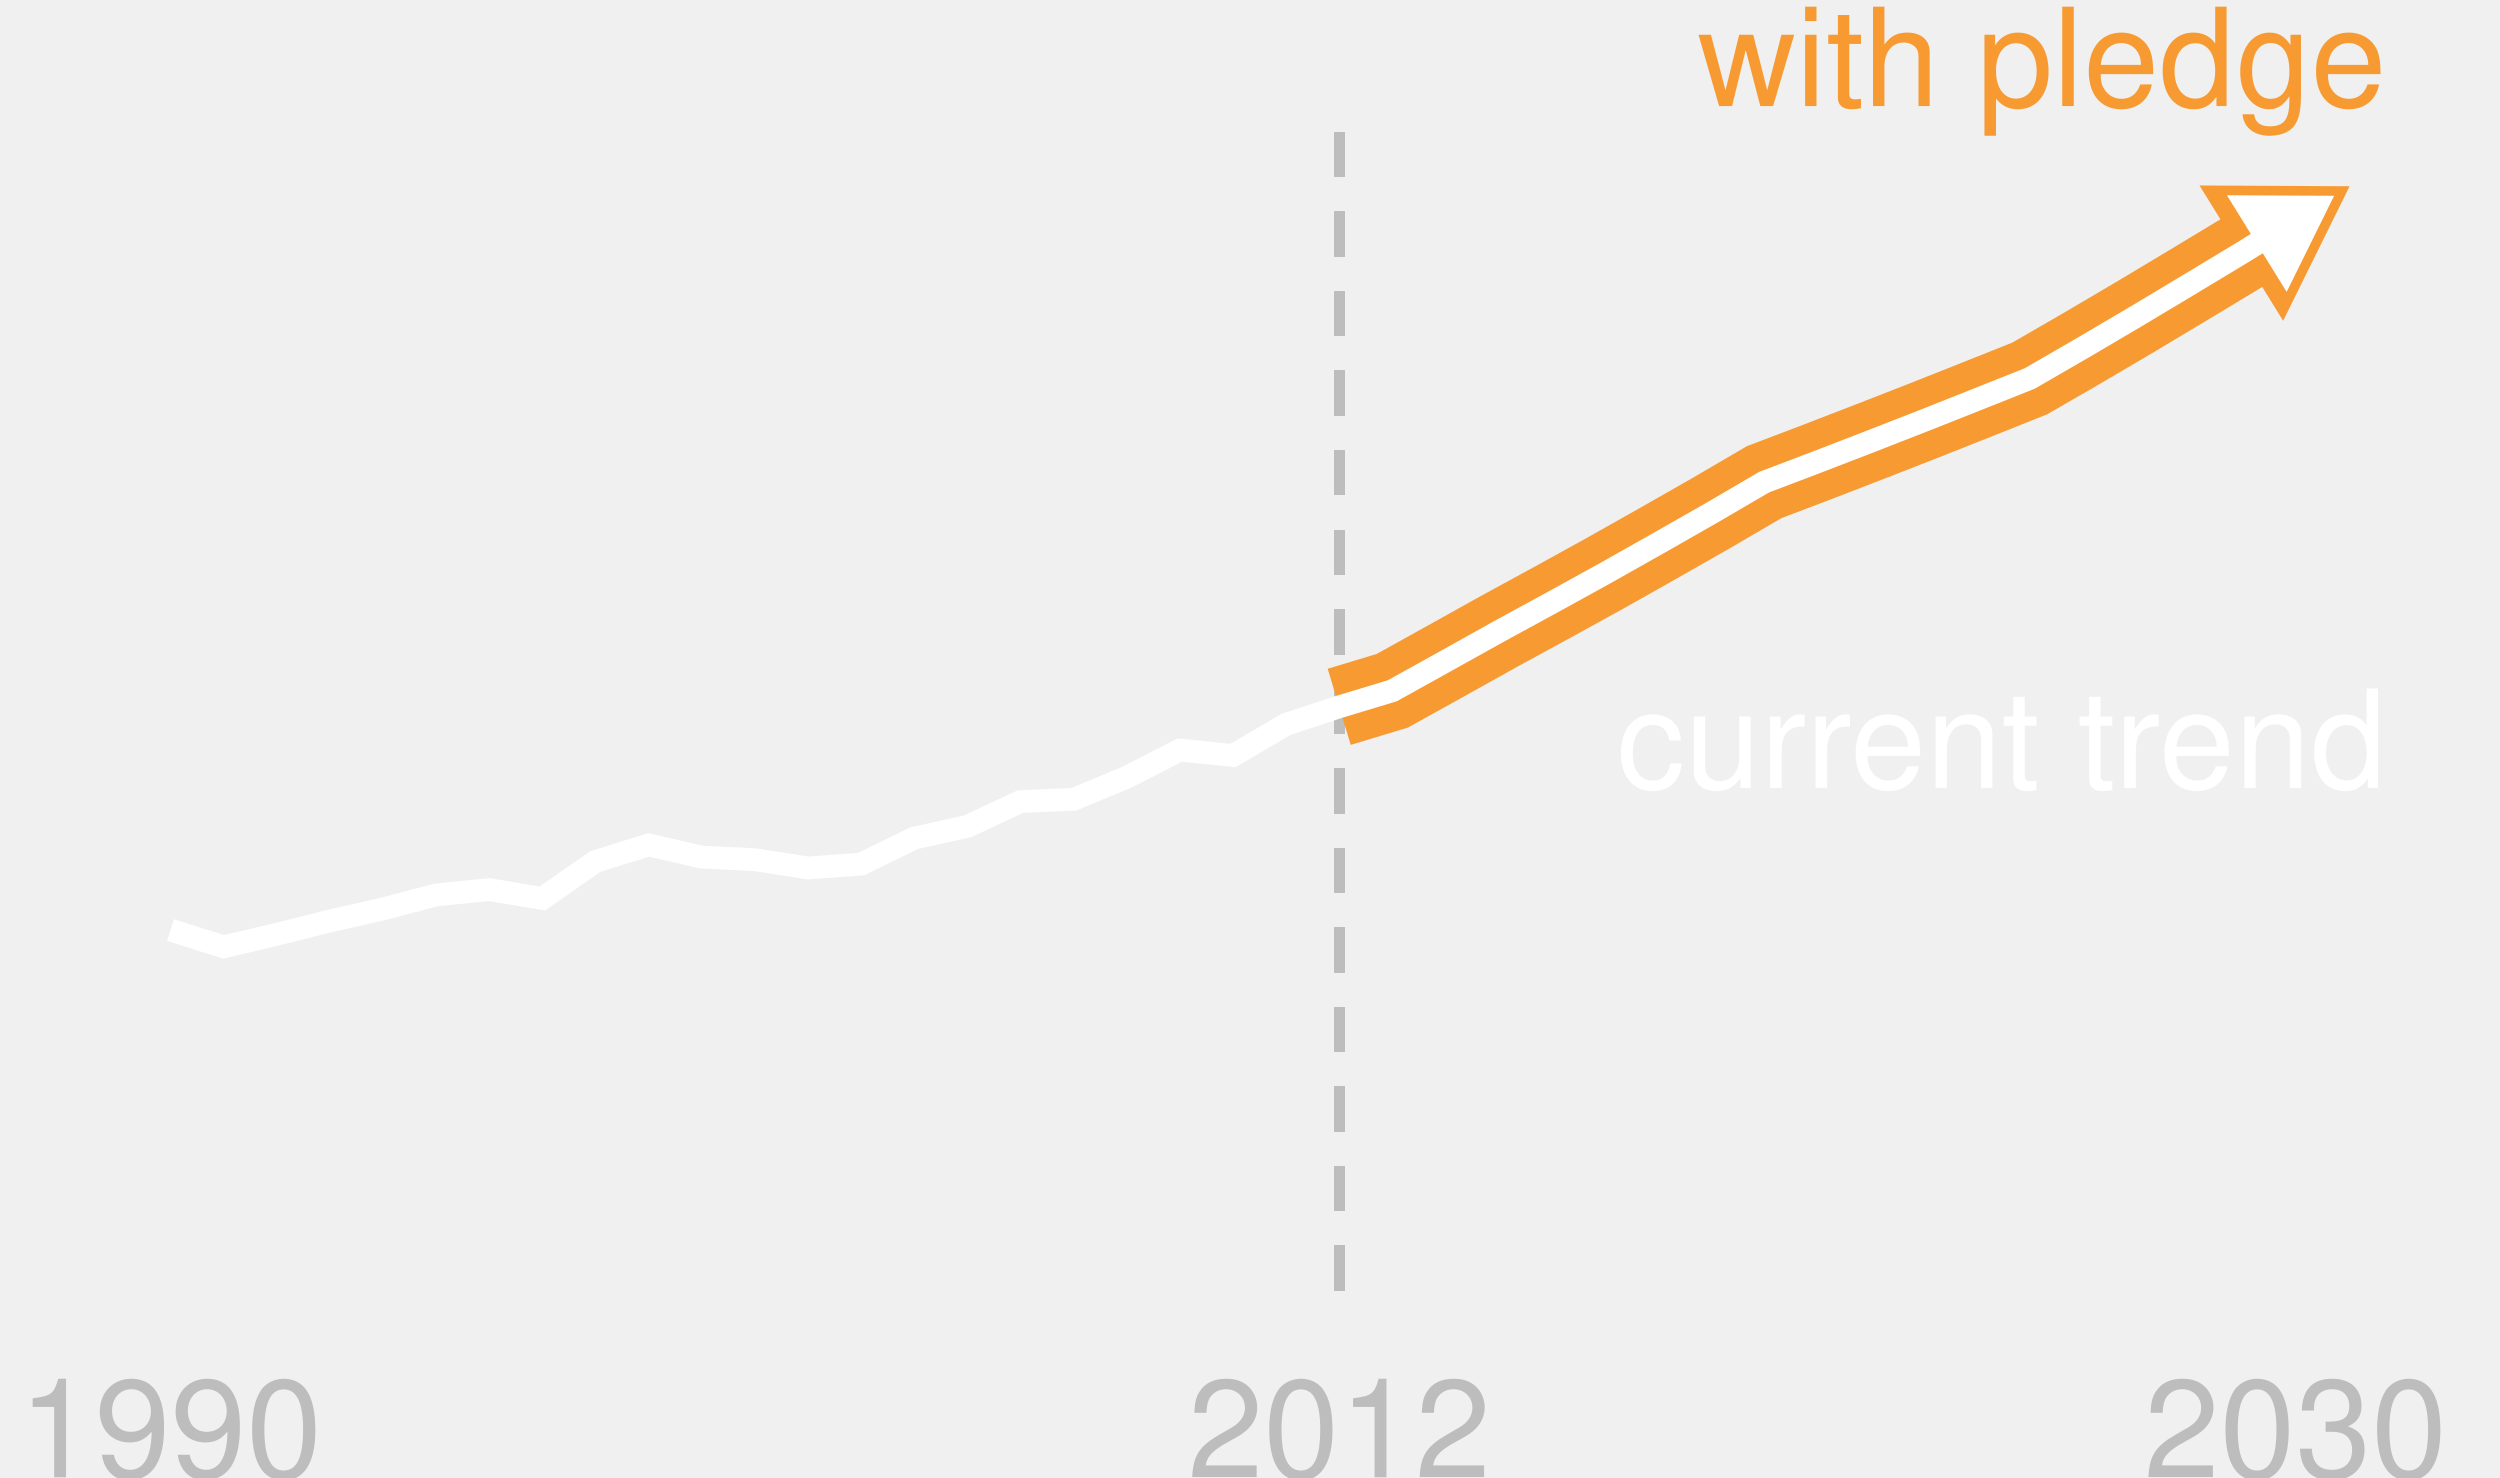
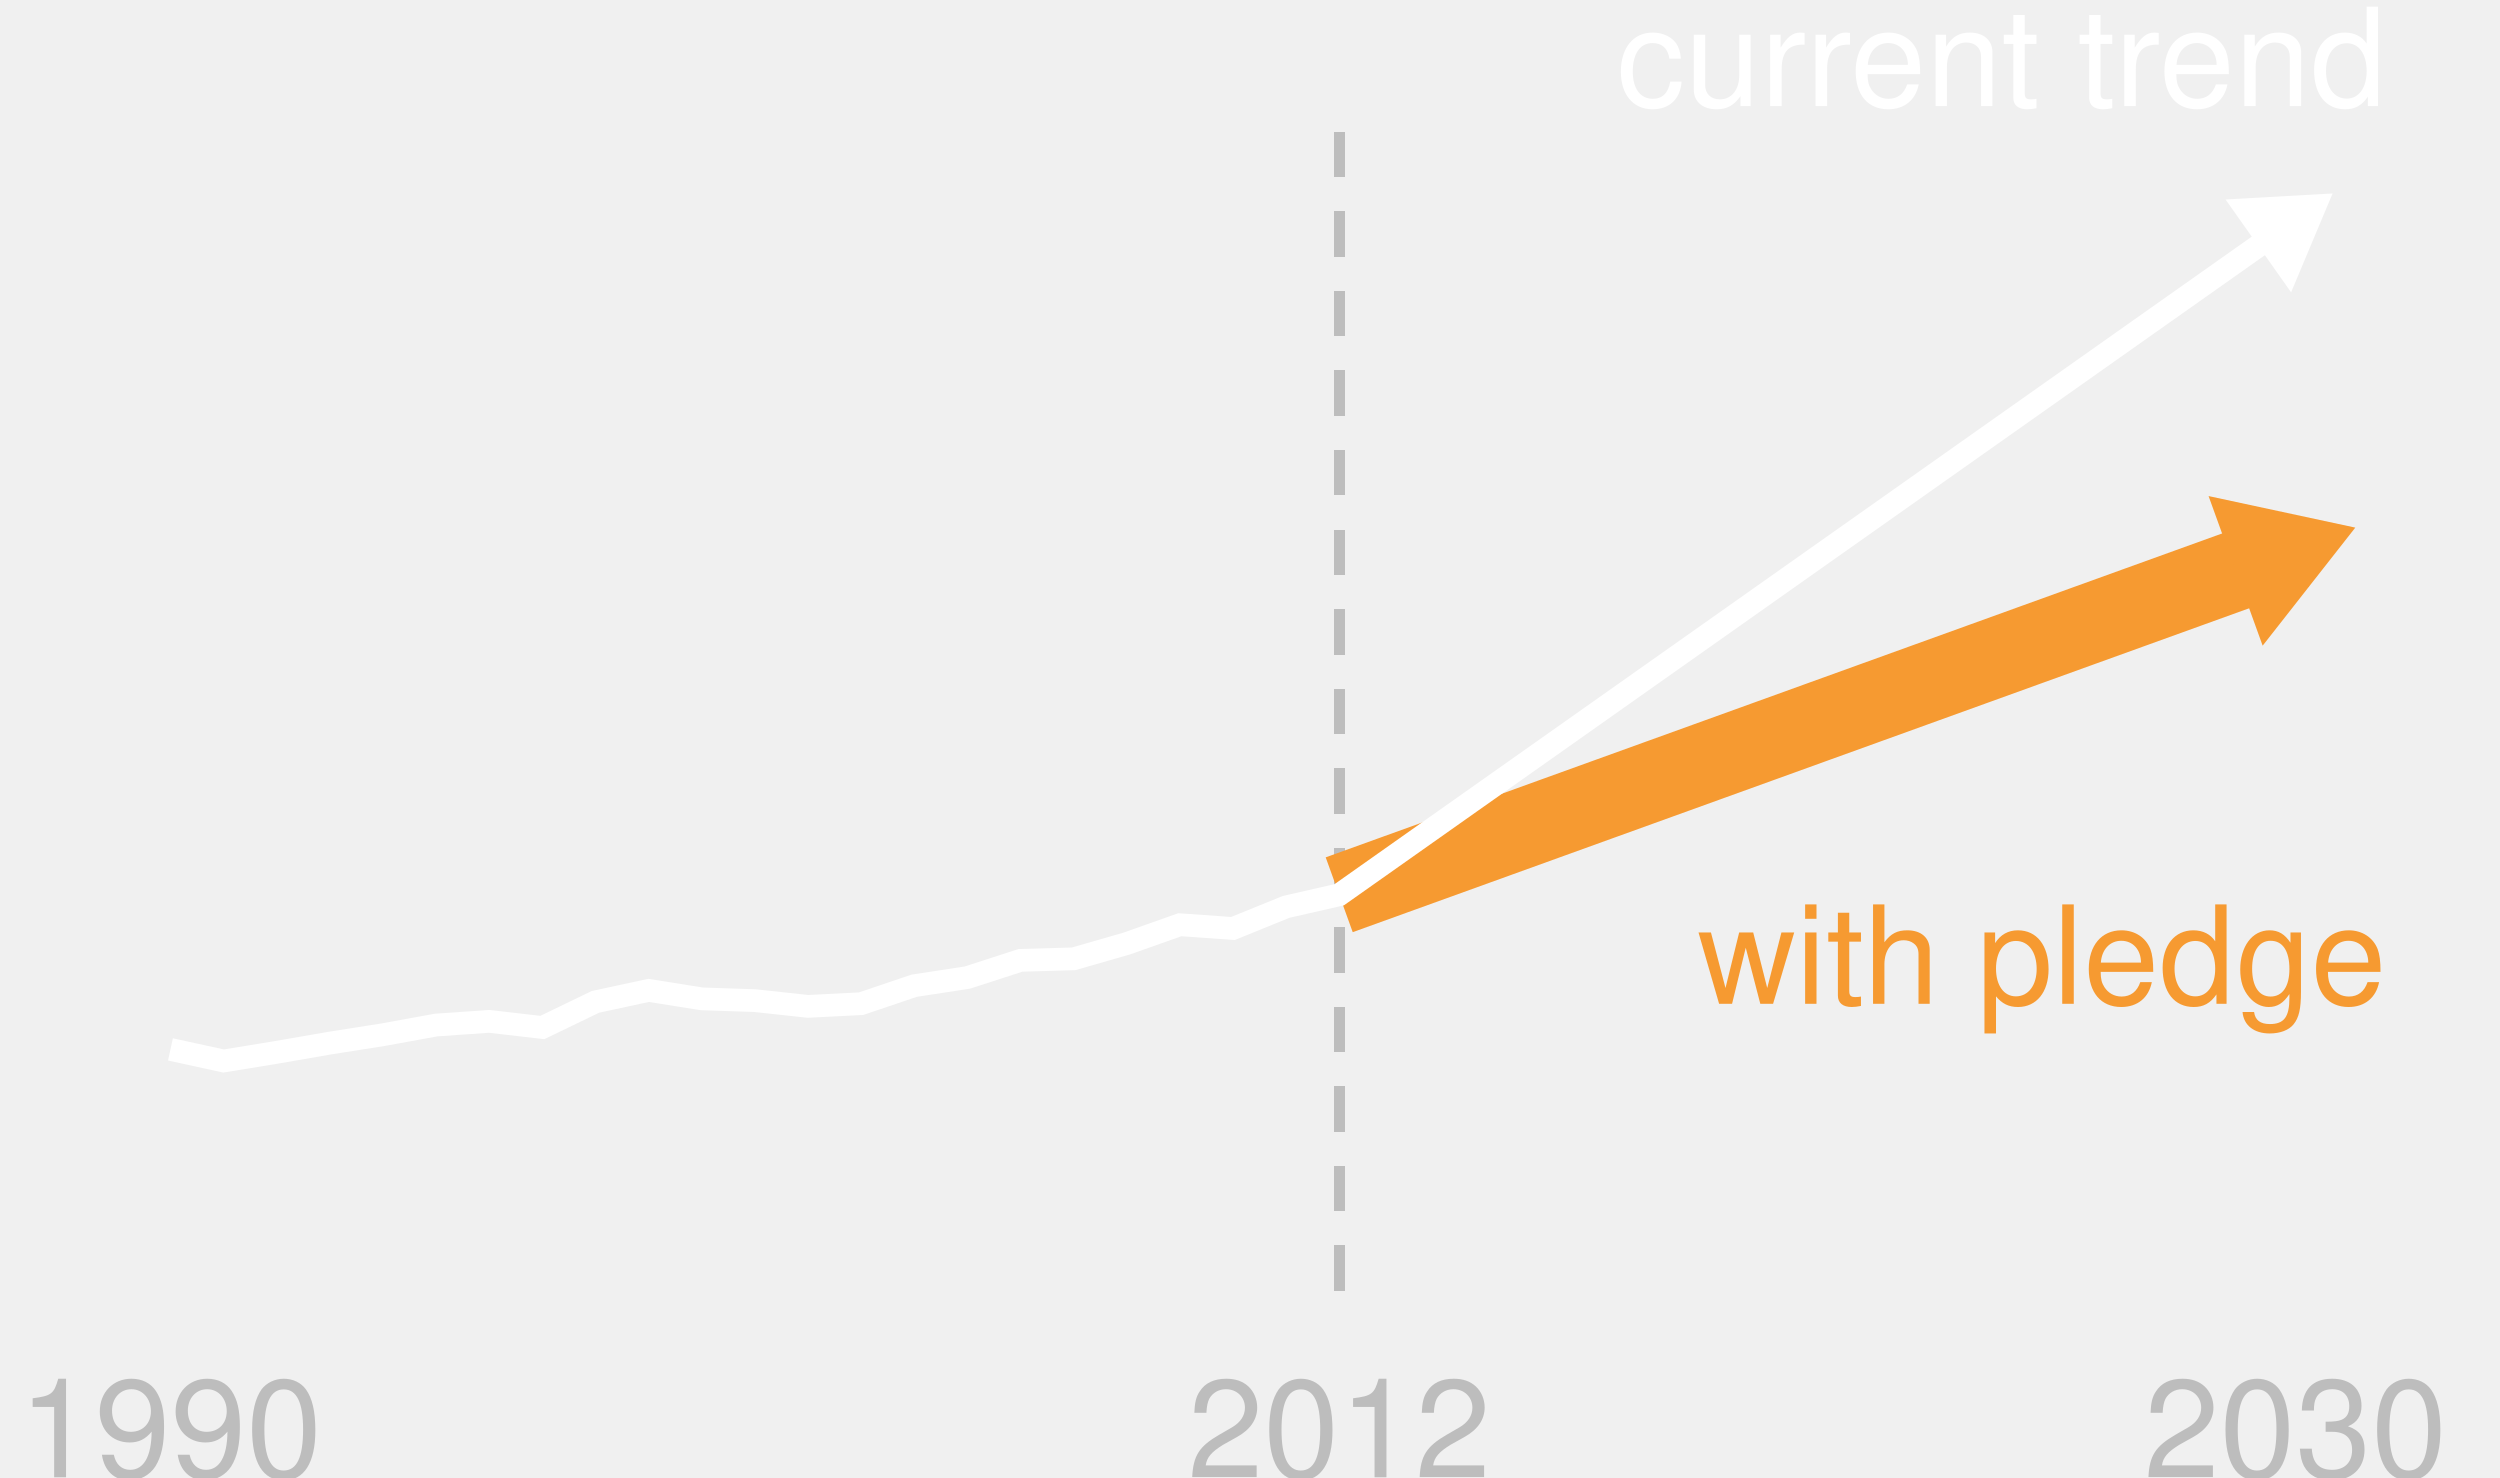
<svg xmlns="http://www.w3.org/2000/svg" class="indc-country indc-country--developing" height="130" width="220" version="1.1" style="border-bottom-color:rgb(189, 189, 189);border-left-color:rgb(189, 189, 189);border-right-color:rgb(189, 189, 189);border-top-color:rgb(189, 189, 189);color:rgb(189, 189, 189);font-family:'Guardian Text Sans Web', 'Helvetica Neue', Helvetica, Arial, 'Lucida Grande', sans-serif;font-size:12px;height:130px;line-height:16px;outline-color:rgb(189, 189, 189);width:220px;-webkit-column-rule-color:rgb(189, 189, 189);perspective-origin:110px 65px;-webkit-text-emphasis-color:rgb(189, 189, 189);-webkit-text-fill-color:rgb(189, 189, 189);-webkit-text-stroke-color:rgb(189, 189, 189);transform-origin:110px 65px;">
  <defs style="border-bottom-color:rgb(189, 189, 189);border-left-color:rgb(189, 189, 189);border-right-color:rgb(189, 189, 189);border-top-color:rgb(189, 189, 189);color:rgb(189, 189, 189);font-family:'Guardian Text Sans Web', 'Helvetica Neue', Helvetica, Arial, 'Lucida Grande', sans-serif;font-size:12px;height:auto;line-height:16px;outline-color:rgb(189, 189, 189);overflow-x:visible;overflow-y:visible;width:auto;-webkit-column-rule-color:rgb(189, 189, 189);perspective-origin:0px 0px;-webkit-text-emphasis-color:rgb(189, 189, 189);-webkit-text-fill-color:rgb(189, 189, 189);-webkit-text-stroke-color:rgb(189, 189, 189);transform-origin:0px 0px;">
    <marker id="marker-projection-11" viewBox="0 -5 8 10" refX="4" refY="0" markerWidth="10" markerHeight="10" markerUnits="userSpaceOnUse" orient="auto" style="border-bottom-color:rgb(189, 189, 189);border-left-color:rgb(189, 189, 189);border-right-color:rgb(189, 189, 189);border-top-color:rgb(189, 189, 189);color:rgb(189, 189, 189);font-family:'Guardian Text Sans Web', 'Helvetica Neue', Helvetica, Arial, 'Lucida Grande', sans-serif;font-size:12px;height:auto;line-height:16px;outline-color:rgb(189, 189, 189);width:auto;-webkit-column-rule-color:rgb(189, 189, 189);perspective-origin:0px 0px;-webkit-text-emphasis-color:rgb(189, 189, 189);-webkit-text-fill-color:rgb(189, 189, 189);-webkit-text-stroke-color:rgb(189, 189, 189);transform-origin:0px 0px;">
      <path d="M0,-5L8,0L0,5" fill="white" style="border-bottom-color:rgb(189, 189, 189);border-left-color:rgb(189, 189, 189);border-right-color:rgb(189, 189, 189);border-top-color:rgb(189, 189, 189);color:rgb(189, 189, 189);font-family:'Guardian Text Sans Web', 'Helvetica Neue', Helvetica, Arial, 'Lucida Grande', sans-serif;font-size:12px;height:auto;line-height:16px;outline-color:rgb(189, 189, 189);overflow-x:visible;overflow-y:visible;width:auto;-webkit-column-rule-color:rgb(189, 189, 189);perspective-origin:0px 0px;-webkit-text-emphasis-color:rgb(189, 189, 189);-webkit-text-fill-color:rgb(189, 189, 189);-webkit-text-stroke-color:rgb(189, 189, 189);transform-origin:0px 0px;fill:rgb(255, 255, 255);" />
    </marker>
    <marker id="marker-pledge-11" viewBox="0 -5 8 10" refX="4" refY="0" markerWidth="14" markerHeight="14" markerUnits="userSpaceOnUse" orient="auto" style="border-bottom-color:rgb(189, 189, 189);border-left-color:rgb(189, 189, 189);border-right-color:rgb(189, 189, 189);border-top-color:rgb(189, 189, 189);color:rgb(189, 189, 189);font-family:'Guardian Text Sans Web', 'Helvetica Neue', Helvetica, Arial, 'Lucida Grande', sans-serif;font-size:12px;height:auto;line-height:16px;outline-color:rgb(189, 189, 189);width:auto;-webkit-column-rule-color:rgb(189, 189, 189);perspective-origin:0px 0px;-webkit-text-emphasis-color:rgb(189, 189, 189);-webkit-text-fill-color:rgb(189, 189, 189);-webkit-text-stroke-color:rgb(189, 189, 189);transform-origin:0px 0px;">
      <path d="M0,-5L8,0L0,5" fill="#F69A31" style="border-bottom-color:rgb(189, 189, 189);border-left-color:rgb(189, 189, 189);border-right-color:rgb(189, 189, 189);border-top-color:rgb(189, 189, 189);color:rgb(189, 189, 189);font-family:'Guardian Text Sans Web', 'Helvetica Neue', Helvetica, Arial, 'Lucida Grande', sans-serif;font-size:12px;height:auto;line-height:16px;outline-color:rgb(189, 189, 189);overflow-x:visible;overflow-y:visible;width:auto;-webkit-column-rule-color:rgb(189, 189, 189);perspective-origin:0px 0px;-webkit-text-emphasis-color:rgb(189, 189, 189);-webkit-text-fill-color:rgb(189, 189, 189);-webkit-text-stroke-color:rgb(189, 189, 189);transform-origin:0px 0px;fill:rgb(246, 154, 49);" />
    </marker>
  </defs>
  <line class="indc-todayline" x1="117.85" x2="117.85" y1="11.6" y2="116" style="border-bottom-color:rgb(189, 189, 189);border-left-color:rgb(189, 189, 189);border-right-color:rgb(189, 189, 189);border-top-color:rgb(189, 189, 189);color:rgb(189, 189, 189);font-family:'Guardian Text Sans Web', 'Helvetica Neue', Helvetica, Arial, 'Lucida Grande', sans-serif;font-size:12px;height:auto;line-height:16px;outline-color:rgb(189, 189, 189);overflow-x:visible;overflow-y:visible;width:auto;-webkit-column-rule-color:rgb(189, 189, 189);perspective-origin:0px 0px;-webkit-text-emphasis-color:rgb(189, 189, 189);-webkit-text-fill-color:rgb(189, 189, 189);-webkit-text-stroke-color:rgb(189, 189, 189);transform-origin:0px 0px;shape-rendering:crispEdges;stroke:rgb(189, 189, 189);stroke-dasharray:4px, 3px;" />
-   <text class="indc-pledgelabel" x="210" y="9.333" style="border-bottom-color:rgb(189, 189, 189);border-left-color:rgb(189, 189, 189);border-right-color:rgb(189, 189, 189);border-top-color:rgb(189, 189, 189);color:rgb(189, 189, 189);display:block;font-family:'Guardian Text Sans Web', 'Helvetica Neue', Helvetica, Arial, 'Lucida Grande', sans-serif;font-size:12px;height:12px;line-height:16px;outline-color:rgb(189, 189, 189);overflow-x:visible;overflow-y:visible;white-space:nowrap;width:63.844px;-webkit-column-rule-color:rgb(189, 189, 189);perspective-origin:31.922px 6px;-webkit-text-emphasis-color:rgb(189, 189, 189);-webkit-text-fill-color:rgb(189, 189, 189);-webkit-text-stroke-color:rgb(189, 189, 189);transform-origin:0px 0px;fill:rgb(246, 154, 49);text-anchor:end;">with pledge</text>
-   <text class="indc-emissionslabel" x="210" y="69.333" style="border-bottom-color:rgb(189, 189, 189);border-left-color:rgb(189, 189, 189);border-right-color:rgb(189, 189, 189);border-top-color:rgb(189, 189, 189);color:rgb(189, 189, 189);display:block;font-family:'Guardian Text Sans Web', 'Helvetica Neue', Helvetica, Arial, 'Lucida Grande', sans-serif;font-size:12px;height:12px;line-height:16px;outline-color:rgb(189, 189, 189);overflow-x:visible;overflow-y:visible;white-space:nowrap;width:71.266px;-webkit-column-rule-color:rgb(189, 189, 189);perspective-origin:35.625px 6px;-webkit-text-emphasis-color:rgb(189, 189, 189);-webkit-text-fill-color:rgb(189, 189, 189);-webkit-text-stroke-color:rgb(189, 189, 189);transform-origin:0px 0px;fill:rgb(255, 255, 255);text-anchor:end;">current trend</text>
+   <text class="indc-pledgelabel" x="210" y="88.333" style="border-bottom-color:rgb(189, 189, 189);border-left-color:rgb(189, 189, 189);border-right-color:rgb(189, 189, 189);border-top-color:rgb(189, 189, 189);color:rgb(189, 189, 189);display:block;font-family:'Guardian Text Sans Web', 'Helvetica Neue', Helvetica, Arial, 'Lucida Grande', sans-serif;font-size:12px;height:12px;line-height:16px;outline-color:rgb(189, 189, 189);overflow-x:visible;overflow-y:visible;white-space:nowrap;width:63.844px;-webkit-column-rule-color:rgb(189, 189, 189);perspective-origin:31.922px 6px;-webkit-text-emphasis-color:rgb(189, 189, 189);-webkit-text-fill-color:rgb(189, 189, 189);-webkit-text-stroke-color:rgb(189, 189, 189);transform-origin:0px 0px;fill:rgb(246, 154, 49);text-anchor:end;">with pledge</text>
+   <text class="indc-emissionslabel" x="210" y="9.333" style="border-bottom-color:rgb(189, 189, 189);border-left-color:rgb(189, 189, 189);border-right-color:rgb(189, 189, 189);border-top-color:rgb(189, 189, 189);color:rgb(189, 189, 189);display:block;font-family:'Guardian Text Sans Web', 'Helvetica Neue', Helvetica, Arial, 'Lucida Grande', sans-serif;font-size:12px;height:12px;line-height:16px;outline-color:rgb(189, 189, 189);overflow-x:visible;overflow-y:visible;white-space:nowrap;width:71.266px;-webkit-column-rule-color:rgb(189, 189, 189);perspective-origin:35.625px 6px;-webkit-text-emphasis-color:rgb(189, 189, 189);-webkit-text-fill-color:rgb(189, 189, 189);-webkit-text-stroke-color:rgb(189, 189, 189);transform-origin:0px 0px;fill:rgb(255, 255, 255);text-anchor:end;">current trend</text>
  <text class="indc-chartlabel" x="15" y="130" style="border-bottom-color:rgb(189, 189, 189);border-left-color:rgb(189, 189, 189);border-right-color:rgb(189, 189, 189);border-top-color:rgb(189, 189, 189);color:rgb(189, 189, 189);display:block;font-family:'Guardian Text Sans Web', 'Helvetica Neue', Helvetica, Arial, 'Lucida Grande', sans-serif;font-size:12px;height:12px;line-height:16px;outline-color:rgb(189, 189, 189);overflow-x:visible;overflow-y:visible;white-space:nowrap;width:28.031px;-webkit-column-rule-color:rgb(189, 189, 189);perspective-origin:14.016px 6px;-webkit-text-emphasis-color:rgb(189, 189, 189);-webkit-text-fill-color:rgb(189, 189, 189);-webkit-text-stroke-color:rgb(189, 189, 189);transform-origin:0px 0px;fill:rgb(189, 189, 189);text-anchor:middle;">1990</text>
  <text class="indc-chartlabel" x="117.85" y="130" style="border-bottom-color:rgb(189, 189, 189);border-left-color:rgb(189, 189, 189);border-right-color:rgb(189, 189, 189);border-top-color:rgb(189, 189, 189);color:rgb(189, 189, 189);display:block;font-family:'Guardian Text Sans Web', 'Helvetica Neue', Helvetica, Arial, 'Lucida Grande', sans-serif;font-size:12px;height:12px;line-height:16px;outline-color:rgb(189, 189, 189);overflow-x:visible;overflow-y:visible;white-space:nowrap;width:26.219px;-webkit-column-rule-color:rgb(189, 189, 189);perspective-origin:13.109px 6px;-webkit-text-emphasis-color:rgb(189, 189, 189);-webkit-text-fill-color:rgb(189, 189, 189);-webkit-text-stroke-color:rgb(189, 189, 189);transform-origin:0px 0px;fill:rgb(189, 189, 189);text-anchor:middle;">2012</text>
  <text class="indc-chartlabel" x="202" y="130" style="border-bottom-color:rgb(189, 189, 189);border-left-color:rgb(189, 189, 189);border-right-color:rgb(189, 189, 189);border-top-color:rgb(189, 189, 189);color:rgb(189, 189, 189);display:block;font-family:'Guardian Text Sans Web', 'Helvetica Neue', Helvetica, Arial, 'Lucida Grande', sans-serif;font-size:12px;height:12px;line-height:16px;outline-color:rgb(189, 189, 189);overflow-x:visible;overflow-y:visible;white-space:nowrap;width:29.109px;-webkit-column-rule-color:rgb(189, 189, 189);perspective-origin:14.547px 6px;-webkit-text-emphasis-color:rgb(189, 189, 189);-webkit-text-fill-color:rgb(189, 189, 189);-webkit-text-stroke-color:rgb(189, 189, 189);transform-origin:0px 0px;fill:rgb(189, 189, 189);text-anchor:middle;">2030</text>
-   <path class="indc-line indc-line--pledge" marker-end="url(#marker-pledge-11)" d="M117.85,62.201L122.525,60.786L127.2,58.189L131.875,55.583L136.55,53.036L141.225,50.459L145.9,47.824L150.575,45.159L155.25,42.426L159.925,40.65L164.6,38.844L169.275,37.019L173.95,35.165L178.625,33.3L183.3,30.597L187.975,27.844L192.65,25.043L197.325,22.222L202,19.333" style="border-bottom-color:rgb(189, 189, 189);border-left-color:rgb(189, 189, 189);border-right-color:rgb(189, 189, 189);border-top-color:rgb(189, 189, 189);color:rgb(189, 189, 189);font-family:'Guardian Text Sans Web', 'Helvetica Neue', Helvetica, Arial, 'Lucida Grande', sans-serif;font-size:12px;height:auto;line-height:16px;outline-color:rgb(189, 189, 189);overflow-x:visible;overflow-y:visible;width:auto;-webkit-column-rule-color:rgb(189, 189, 189);perspective-origin:0px 0px;-webkit-text-emphasis-color:rgb(189, 189, 189);-webkit-text-fill-color:rgb(189, 189, 189);-webkit-text-stroke-color:rgb(189, 189, 189);transform-origin:0px 0px;fill:none;marker-end:url(#marker-pledge-11);stroke:rgb(246, 154, 49);stroke-dasharray:0px;stroke-width:7px;vector-effect:non-scaling-stroke;" />
-   <path class="indc-line indc-line--emissions" marker-end="url(#marker-projection-11)" d="M15,81.848L19.675,83.322L24.35,82.219L29.025,81.048L33.7,79.984L38.375,78.754L43.05,78.286L47.725,79.067L52.4,75.807L57.075,74.353L61.75,75.426L66.425,75.651L71.1,76.383L75.775,76.041L80.45,73.757L85.125,72.723L89.8,70.536L94.475,70.341L99.15,68.399L103.825,66.007L108.5,66.486L113.175,63.743L117.85,62.201L122.525,60.786L127.2,58.189L131.875,55.583L136.55,53.036L141.225,50.459L145.9,47.824L150.575,45.159L155.25,42.426L159.925,40.65L164.6,38.844L169.275,37.019L173.95,35.165L178.625,33.3L183.3,30.597L187.975,27.844L192.65,25.043L197.325,22.222L202,19.333" style="border-bottom-color:rgb(189, 189, 189);border-left-color:rgb(189, 189, 189);border-right-color:rgb(189, 189, 189);border-top-color:rgb(189, 189, 189);color:rgb(189, 189, 189);font-family:'Guardian Text Sans Web', 'Helvetica Neue', Helvetica, Arial, 'Lucida Grande', sans-serif;font-size:12px;height:auto;line-height:16px;outline-color:rgb(189, 189, 189);overflow-x:visible;overflow-y:visible;width:auto;-webkit-column-rule-color:rgb(189, 189, 189);perspective-origin:0px 0px;-webkit-text-emphasis-color:rgb(189, 189, 189);-webkit-text-fill-color:rgb(189, 189, 189);-webkit-text-stroke-color:rgb(189, 189, 189);transform-origin:0px 0px;fill:none;marker-end:url(#marker-projection-11);stroke:rgb(255, 255, 255);stroke-width:2px;vector-effect:non-scaling-stroke;" />
+   <path class="indc-line indc-line--pledge" marker-end="url(#marker-pledge-11)" d="M117.85,78.739L122.525,77.05L127.2,75.361L131.875,73.672L136.55,71.982L141.225,70.293L145.9,68.604L150.575,66.915L155.25,65.226L159.925,63.536L164.6,61.847L169.275,60.158L173.95,58.469L178.625,56.779L183.3,55.09L187.975,53.401L192.65,51.712L197.325,50.023L202,48.333" style="border-bottom-color:rgb(189, 189, 189);border-left-color:rgb(189, 189, 189);border-right-color:rgb(189, 189, 189);border-top-color:rgb(189, 189, 189);color:rgb(189, 189, 189);font-family:'Guardian Text Sans Web', 'Helvetica Neue', Helvetica, Arial, 'Lucida Grande', sans-serif;font-size:12px;height:auto;line-height:16px;outline-color:rgb(189, 189, 189);overflow-x:visible;overflow-y:visible;width:auto;-webkit-column-rule-color:rgb(189, 189, 189);perspective-origin:0px 0px;-webkit-text-emphasis-color:rgb(189, 189, 189);-webkit-text-fill-color:rgb(189, 189, 189);-webkit-text-stroke-color:rgb(189, 189, 189);transform-origin:0px 0px;fill:none;marker-end:url(#marker-pledge-11);stroke:rgb(246, 154, 49);stroke-dasharray:0px;stroke-width:7px;vector-effect:non-scaling-stroke;" />
+   <path class="indc-line indc-line--emissions" marker-end="url(#marker-projection-11)" d="M15,92.347L19.675,93.368L24.35,92.604L29.025,91.793L33.7,91.056L38.375,90.204L43.05,89.88L47.725,90.421L52.4,88.163L57.075,87.155L61.75,87.899L66.425,88.055L71.1,88.562L75.775,88.325L80.45,86.743L85.125,86.027L89.8,84.512L94.475,84.377L99.15,83.032L103.825,81.376L108.5,81.707L113.175,79.807L117.85,78.739L122.525,75.439L127.2,72.139L131.875,68.838L136.55,65.538L141.225,62.238L145.9,58.937L150.575,55.637L155.25,52.337L159.925,49.036L164.6,45.736L169.275,42.436L173.95,39.135L178.625,35.835L183.3,32.535L187.975,29.234L192.65,25.934L197.325,22.634L202,19.333" style="border-bottom-color:rgb(189, 189, 189);border-left-color:rgb(189, 189, 189);border-right-color:rgb(189, 189, 189);border-top-color:rgb(189, 189, 189);color:rgb(189, 189, 189);font-family:'Guardian Text Sans Web', 'Helvetica Neue', Helvetica, Arial, 'Lucida Grande', sans-serif;font-size:12px;height:auto;line-height:16px;outline-color:rgb(189, 189, 189);overflow-x:visible;overflow-y:visible;width:auto;-webkit-column-rule-color:rgb(189, 189, 189);perspective-origin:0px 0px;-webkit-text-emphasis-color:rgb(189, 189, 189);-webkit-text-fill-color:rgb(189, 189, 189);-webkit-text-stroke-color:rgb(189, 189, 189);transform-origin:0px 0px;fill:none;marker-end:url(#marker-projection-11);stroke:rgb(255, 255, 255);stroke-width:2px;vector-effect:non-scaling-stroke;" />
</svg>
